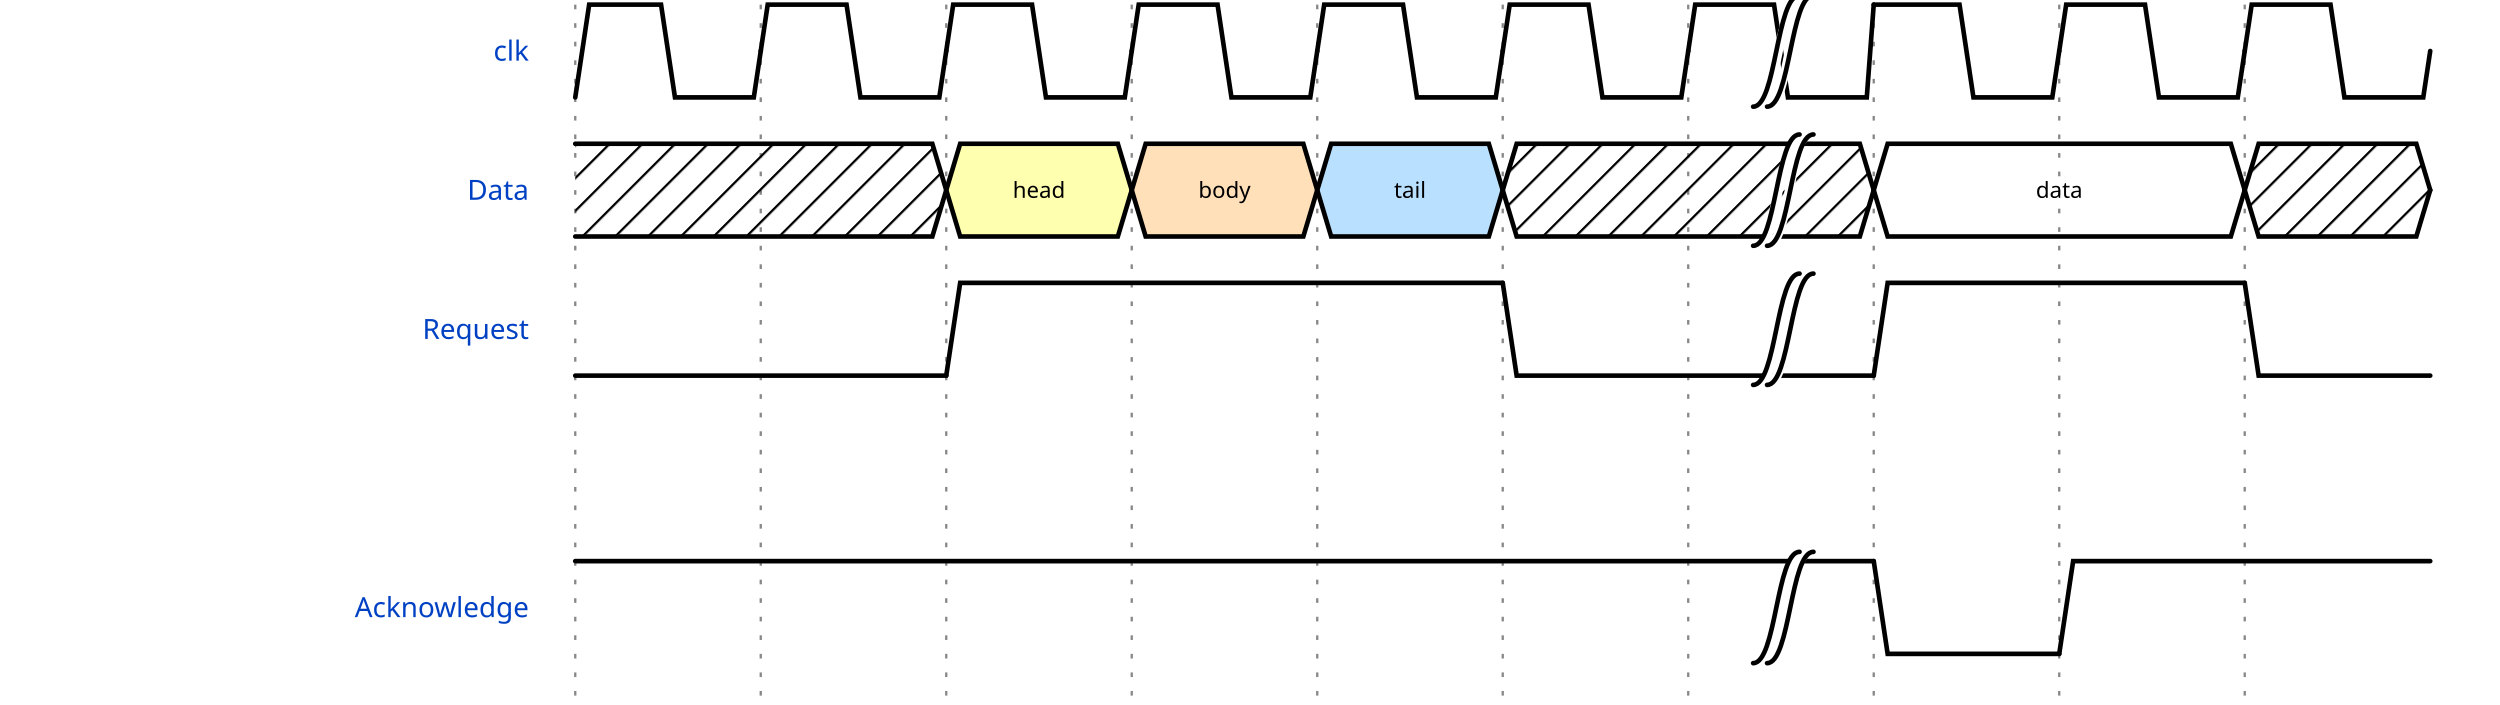
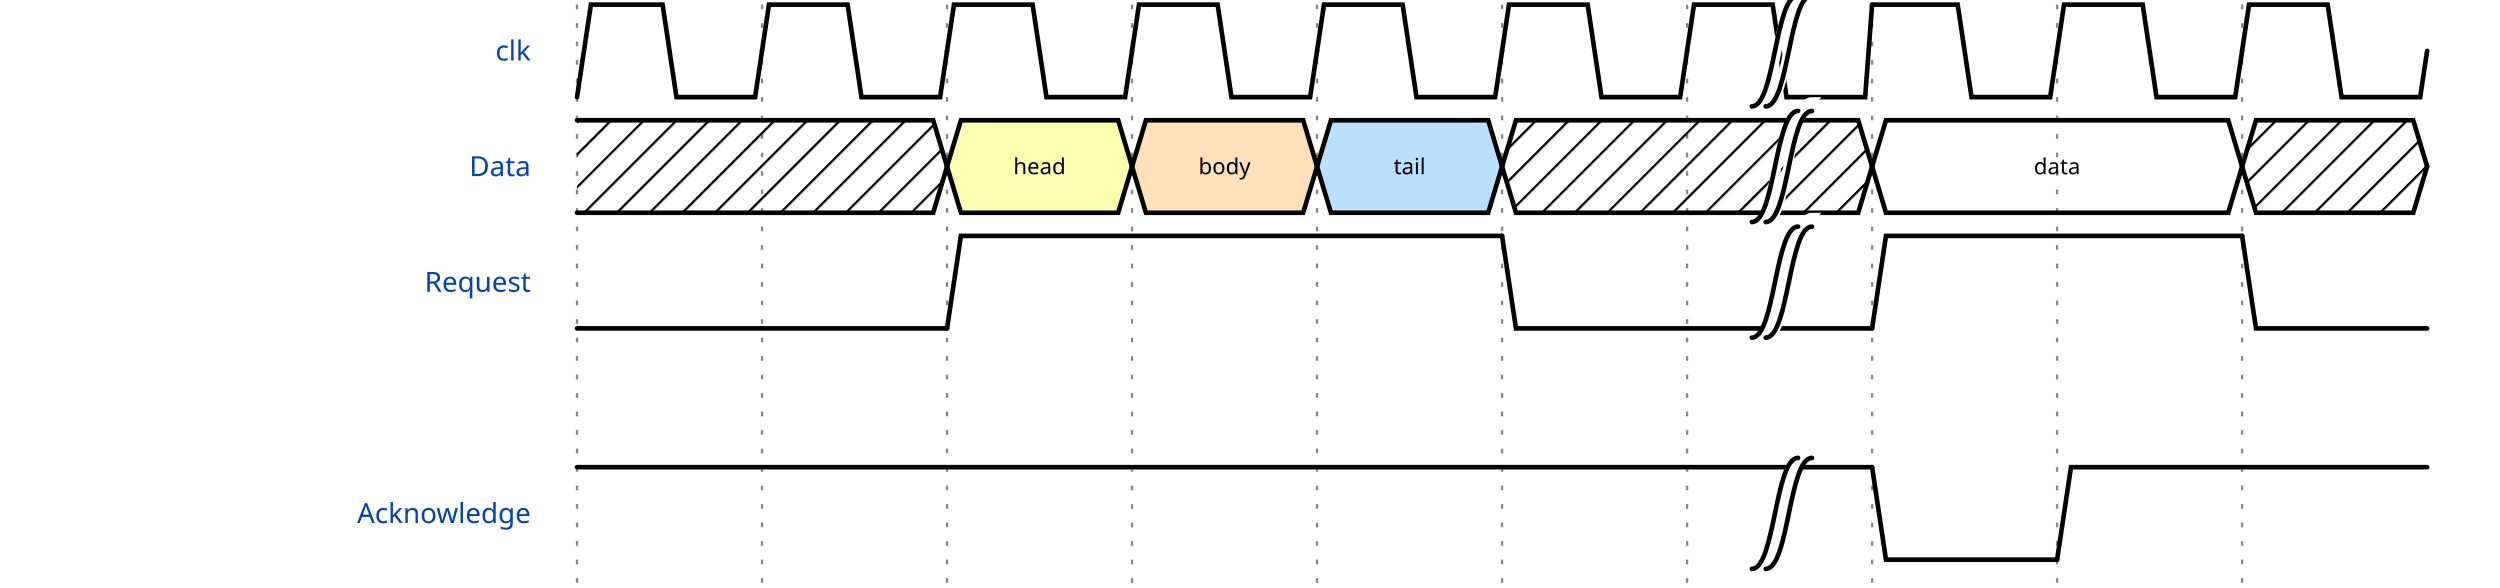
- <svg xmlns="http://www.w3.org/2000/svg" width="532" height="150" viewBox="-1 -1 533 152">
+ <svg xmlns="http://www.w3.org/2000/svg" width="532" height="125" viewBox="-1 -1 533 127">
  <style>
.title {fill: rgba(0, 65, 196, 255);font-weight: 500;font-size: 0.500em;font-family: Fira Mono;text-align: right;text-anchor: end;dominant-baseline: middle;alignment-baseline: central;}
.text {fill: rgba(0, 0, 0, 255);font-size: 0.900em;font-style: normal;font-variant: normal;font-weight: 500;font-stretch: normal;text-align: center;font-family: Fira Mono;}
.attr {fill: rgba(0, 0, 0, 255);font-size: 9.000px;font-style: normal;font-variant: normal;font-weight: 200;font-stretch: normal;text-align: center;font-family: Fira Mono;text-anchor: middle;dominant-baseline: middle;alignment-baseline: central;}
.path {fill: none;stroke: rgba(0, 0, 0, 255);stroke-width: 1;stroke-linecap: round;stroke-linejoin: miter;stroke-miterlimit: 4;stroke-dasharray: none;}
.stripe {fill: none;stroke: rgba(0, 0, 0, 255);stroke-width: 0.5;stroke-linecap: round;stroke-linejoin: miter;stroke-miterlimit: 4;stroke-dasharray: none;}
.data {fill: rgba(0, 0, 0, 255);font-size: 0.400em;font-style: normal;font-variant: normal;font-weight: 500;font-stretch: normal;text-align: center;font-family: Fira Mono;text-anchor: middle;dominant-baseline: middle;alignment-baseline: central;}
.arrow {fill: rgba(0, 0, 0, 255);stroke: none;}
.hide {fill: rgba(255, 255, 255, 255);stroke: rgba(255, 255, 255, 255);stroke-width: 2;}
.hatch {fill: url(#diagonalHatch);}
.s2-polygon {fill: rgba(0, 0, 0, 0);stroke: none;}
.s3-polygon {fill: rgba(255, 255, 176, 255);stroke: none;}
.s4-polygon {fill: rgba(255, 224, 185, 255);stroke: none;}
.s5-polygon {fill: rgba(185, 224, 255, 255);stroke: none;}
.tick {stroke: rgba(136, 136, 136, 128);stroke-width: 0.5;stroke-dasharray: 1, 3;}
.big_gap {stroke: rgba(136, 136, 136, 255);stroke-width: 0.5;stroke-dasharray: none;}
.edge {fill: none;stroke: rgba(0, 0, 255, 255);stroke-width: 1;}
.edge-arrow {fill: rgba(0, 0, 255, 255);stroke: none;overflow: visible;}
.edge-text {font-family: Fira Mono;font-size: 0.625em;fill: rgba(0, 0, 0, 255);filter: #solid;transform: translate(0, 2.5px);text-anchor: middle;}
.edge-background {fill: rgba(255, 255, 255, 255);stroke: rgba(255, 255, 255, 255);stroke-width: 2;}
.border {stroke-width: 1.25;stroke: rgba(0, 0, 0, 255);}
.h1 {fill: rgba(0, 0, 0, 255);font-size: 12.046px;font-weight: bold;font-family: Fira Mono;text-align: left;dominant-baseline: middle;}
.h2 {fill: rgba(0, 0, 0, 255);font-size: 9.638px;font-weight: bold;font-family: Fira Mono;text-align: left;dominant-baseline: middle;}
.h3 {fill: rgba(0, 0, 0, 255);font-size: 7.711px;font-weight: bold;font-family: Fira Mono;text-align: left;dominant-baseline: middle;}
.h4 {fill: rgba(0, 0, 0, 255);font-size: 6.171px;font-weight: bold;font-family: Fira Mono;text-align: left;dominant-baseline: middle;}
.h5 {fill: rgba(0, 0, 0, 255);font-size: 4.934px;font-weight: bold;font-family: Fira Mono;text-align: left;dominant-baseline: middle;}
.h6 {fill: rgba(0, 0, 0, 255);font-size: 3.947px;font-weight: bold;font-family: Fira Mono;text-align: left;dominant-baseline: middle;}
.reg-data {fill: rgba(0, 0, 0, 255);font-size: 0.800em;font-style: normal;font-variant: normal;font-weight: 500;font-stretch: normal;text-align: center;font-family: Fira Mono;text-anchor: middle;dominant-baseline: middle;alignment-baseline: central;}
.reg-pos {fill: rgba(0, 0, 0, 255);font-size: 0.600em;font-style: normal;font-variant: normal;font-weight: 500;font-stretch: normal;text-align: center;font-family: Fira Mono;text-anchor: middle;dominant-baseline: middle;alignment-baseline: central;}</style>
  <defs>
    <pattern id="diagonalHatch" width="5" height="5" patternTransform="rotate(45 0 0)" patternUnits="userSpaceOnUse">
      <line x1="0" y1="0" x2="0" y2="5" style="stroke:black; stroke-width:1" />
    </pattern>
    <marker id="arrow" viewBox="0 0 10 10" refX="10" refY="5" markerWidth="7" markerHeight="7" markerUnits="userSpaceOnUse" orient="auto-start-reverse" style="fill:#00F;">
      <path d="M 0 0 L 10 5 L 0 10 z" />
    </marker>
    <filter x="0" y="0" width="1" height="1" id="solid">
      <feFlood flood-color="white" />
      <feComposite in="SourceGraphic" />
    </filter>
  </defs>
  <g id="a">
    <g id="ticks_6" transform="translate(120, 0)">
-       <path d="M0,0 L0,150" class="tick" style="fill: none;" />
-       <path d="M40,0 L40,150" class="tick" style="fill: none;" />
-       <path d="M80,0 L80,150" class="tick" style="fill: none;" />
-       <path d="M120,0 L120,150" class="tick" style="fill: none;" />
-       <path d="M160,0 L160,150" class="tick" style="fill: none;" />
-       <path d="M200,0 L200,150" class="tick" style="fill: none;" />
-       <path d="M240,0 L240,150" class="tick" style="fill: none;" />
-       <path d="M280,0 L280,150" class="tick" style="fill: none;" />
-       <path d="M320,0 L320,150" class="tick" style="fill: none;" />
-       <path d="M360,0 L360,150" class="tick" style="fill: none;" />
+       <path d="M0,0 L0,125" class="tick" style="fill: none;" />
+       <path d="M40,0 L40,125" class="tick" style="fill: none;" />
+       <path d="M80,0 L80,125" class="tick" style="fill: none;" />
+       <path d="M120,0 L120,125" class="tick" style="fill: none;" />
+       <path d="M160,0 L160,125" class="tick" style="fill: none;" />
+       <path d="M200,0 L200,125" class="tick" style="fill: none;" />
+       <path d="M240,0 L240,125" class="tick" style="fill: none;" />
+       <path d="M280,0 L280,125" class="tick" style="fill: none;" />
+       <path d="M320,0 L320,125" class="tick" style="fill: none;" />
+       <path d="M360,0 L360,125" class="tick" style="fill: none;" />
    </g>
    <g id="clk" transform="translate(120, 0)">
      <text x="-10" y="10" class="title" style="stroke: none;">clk</text>
      <g data-symbol="p" transform="translate(0, 0)" class="s2">
        <path d="M0,20 L3,0 L18.5,0 L21.5,20 L38.5,20 L40,10" class="path" style="fill: none;" />
      </g>
      <g data-symbol="p" transform="translate(40, 0)" class="s2">
        <path d="M0,10 L1.5,0 L18.5,0 L21.5,20 L38.5,20 L40,10" class="path" style="fill: none;" />
      </g>
      <g data-symbol="p" transform="translate(80, 0)" class="s2">
        <path d="M0,10 L1.5,0 L18.5,0 L21.5,20 L38.5,20 L40,10" class="path" style="fill: none;" />
      </g>
      <g data-symbol="p" transform="translate(120, 0)" class="s2">
        <path d="M0,10 L1.5,0 L18.5,0 L21.5,20 L38.5,20 L40,10" class="path" style="fill: none;" />
      </g>
      <g data-symbol="p" transform="translate(160, 0)" class="s2">
        <path d="M0,10 L1.5,0 L18.5,0 L21.5,20 L38.5,20 L40,10" class="path" style="fill: none;" />
      </g>
      <g data-symbol="p" transform="translate(200, 0)" class="s2">
        <path d="M0,10 L1.5,0 L18.5,0 L21.5,20 L38.5,20 L40,10" class="path" style="fill: none;" />
      </g>
      <g data-symbol="p" transform="translate(240, 0)" class="s2">
        <path d="M0,10 L1.5,0 L18.5,0 L21.5,20 L38.5,20 L40,0" class="path" style="fill: none;" />
      </g>
      <g data-symbol="|" transform="translate(257, 0)" class="s2">
        <path d="M0,22 C5,22 5,-4 10,-4 L7,0 C2,0 2,24 -3,24 z" class="hide" style="fill: none;" />
        <path d="M0,22 C5,22 5,-2 10,-2" class="path" style="fill: none;" />
        <path d="M-3,22 C2,22 2,-2 7,-2" class="path" style="fill: none;" />
      </g>
      <g data-symbol="p" transform="translate(280, 0)" class="s2">
        <path d="M0,0 L18.5,0 L21.5,20 L38.5,20 L40,10" class="path" style="fill: none;" />
      </g>
      <g data-symbol="p" transform="translate(320, 0)" class="s2">
        <path d="M0,10 L1.5,0 L18.5,0 L21.5,20 L38.5,20 L40,10" class="path" style="fill: none;" />
      </g>
      <g data-symbol="p" transform="translate(360, 0)" class="s2">
        <path d="M0,10 L1.5,0 L18.5,0 L21.5,20 L38.5,20 L40,10" class="path" style="fill: none;" />
      </g>
    </g>
-     <g id="Data" transform="translate(120, 30)">
+     <g id="Data" transform="translate(120, 25)">
      <text x="-10" y="10" class="title" style="stroke: none;">Data</text>
      <g data-symbol="x" transform="translate(0, 0)" class="s2">
        <polygon points="0, 0 3, 0 77, 0 80, 10 77, 20 3, 20 0, 20 " class="hatch" style="" />
        <path d="M0,0 L3,0 L77,0 L80,10" class="path" style="fill: none;" />
        <path d="M0,20 L3,20 L77,20 L80,10" class="path" style="fill: none;" />
      </g>
      <g data-symbol="3" transform="translate(80, 0)" class="s3">
        <polygon points="0, 10 3, 0 37, 0 40, 10 37, 20 3, 20 0, 10 " class="s3-polygon" style="" />
        <path d="M0,10 L3,0 L37,0 L40,10" class="path" style="fill: none;" />
        <path d="M0,10 L3,20 L37,20 L40,10" class="path" style="fill: none;" />
        <text x="20" y="10" class="data" style="stroke: none;">head</text>
      </g>
      <g data-symbol="4" transform="translate(120, 0)" class="s4">
        <polygon points="0, 10 3, 0 37, 0 40, 10 37, 20 3, 20 0, 10 " class="s4-polygon" style="" />
        <path d="M0,10 L3,0 L37,0 L40,10" class="path" style="fill: none;" />
        <path d="M0,10 L3,20 L37,20 L40,10" class="path" style="fill: none;" />
        <text x="20" y="10" class="data" style="stroke: none;">body</text>
      </g>
      <g data-symbol="5" transform="translate(160, 0)" class="s5">
        <polygon points="0, 10 3, 0 37, 0 40, 10 37, 20 3, 20 0, 10 " class="s5-polygon" style="" />
        <path d="M0,10 L3,0 L37,0 L40,10" class="path" style="fill: none;" />
        <path d="M0,10 L3,20 L37,20 L40,10" class="path" style="fill: none;" />
        <text x="20" y="10" class="data" style="stroke: none;">tail</text>
      </g>
      <g data-symbol="x" transform="translate(200, 0)" class="s2">
        <polygon points="0, 10 3, 0 77, 0 80, 10 77, 20 3, 20 0, 10 " class="hatch" style="" />
        <path d="M0,10 L3,0 L77,0 L80,10" class="path" style="fill: none;" />
        <path d="M0,10 L3,20 L77,20 L80,10" class="path" style="fill: none;" />
      </g>
      <g data-symbol="|" transform="translate(257, 0)" class="s2">
        <path d="M0,22 C5,22 5,-4 10,-4 L7,0 C2,0 2,24 -3,24 z" class="hide" style="fill: none;" />
        <path d="M0,22 C5,22 5,-2 10,-2" class="path" style="fill: none;" />
        <path d="M-3,22 C2,22 2,-2 7,-2" class="path" style="fill: none;" />
      </g>
      <g data-symbol="=" transform="translate(280, 0)" class="s2">
        <polygon points="0, 10 3, 0 77, 0 80, 10 77, 20 3, 20 0, 10 " class="s2-polygon" style="" />
        <path d="M0,10 L3,0 L77,0 L80,10" class="path" style="fill: none;" />
        <path d="M0,10 L3,20 L77,20 L80,10" class="path" style="fill: none;" />
        <text x="40" y="10" class="data" style="stroke: none;">data</text>
      </g>
      <g data-symbol="x" transform="translate(360, 0)" class="s2">
        <polygon points="0, 10 3, 0 37, 0 40, 10 37, 20 3, 20 0, 10 " class="hatch" style="" />
        <path d="M0,10 L3,0 L37,0 L40,10" class="path" style="fill: none;" />
        <path d="M0,10 L3,20 L37,20 L40,10" class="path" style="fill: none;" />
      </g>
    </g>
-     <g id="Request" transform="translate(120, 60)">
+     <g id="Request" transform="translate(120, 50)">
      <text x="-10" y="10" class="title" style="stroke: none;">Request</text>
      <g data-symbol="0" transform="translate(0, 0)" class="s2">
        <path d="M0,20 L1.5,20 L3,20 L80,20" class="path" style="fill: none;" />
      </g>
      <g data-symbol="1" transform="translate(80, 0)" class="s2">
        <path d="M0,20 L1.5,10 L3,0 L120,0" class="path" style="fill: none;" />
      </g>
      <g data-symbol="0" transform="translate(200, 0)" class="s2">
        <path d="M0,0 L1.5,10 L3,20 L80,20" class="path" style="fill: none;" />
      </g>
      <g data-symbol="|" transform="translate(257, 0)" class="s2">
        <path d="M0,22 C5,22 5,-4 10,-4 L7,0 C2,0 2,24 -3,24 z" class="hide" style="fill: none;" />
        <path d="M0,22 C5,22 5,-2 10,-2" class="path" style="fill: none;" />
        <path d="M-3,22 C2,22 2,-2 7,-2" class="path" style="fill: none;" />
      </g>
      <g data-symbol="1" transform="translate(280, 0)" class="s2">
        <path d="M0,20 L1.5,10 L3,0 L80,0" class="path" style="fill: none;" />
      </g>
      <g data-symbol="0" transform="translate(360, 0)" class="s2">
        <path d="M0,0 L1.5,10 L3,20 L40,20" class="path" style="fill: none;" />
      </g>
    </g>
-     <g id="Acknowledge" transform="translate(120, 120)">
+     <g id="Acknowledge" transform="translate(120, 100)">
      <text x="-10" y="10" class="title" style="stroke: none;">Acknowledge</text>
      <g data-symbol="1" transform="translate(0, 0)" class="s2">
        <path d="M0,0 L1.5,0 L3,0 L280,0" class="path" style="fill: none;" />
      </g>
      <g data-symbol="|" transform="translate(257, 0)" class="s2">
        <path d="M0,22 C5,22 5,-4 10,-4 L7,0 C2,0 2,24 -3,24 z" class="hide" style="fill: none;" />
        <path d="M0,22 C5,22 5,-2 10,-2" class="path" style="fill: none;" />
        <path d="M-3,22 C2,22 2,-2 7,-2" class="path" style="fill: none;" />
      </g>
      <g data-symbol="0" transform="translate(280, 0)" class="s2">
        <path d="M0,0 L1.5,10 L3,20 L40,20" class="path" style="fill: none;" />
      </g>
      <g data-symbol="1" transform="translate(320, 0)" class="s2">
        <path d="M0,20 L1.5,10 L3,0 L80,0" class="path" style="fill: none;" />
      </g>
    </g>
  </g>
</svg>
